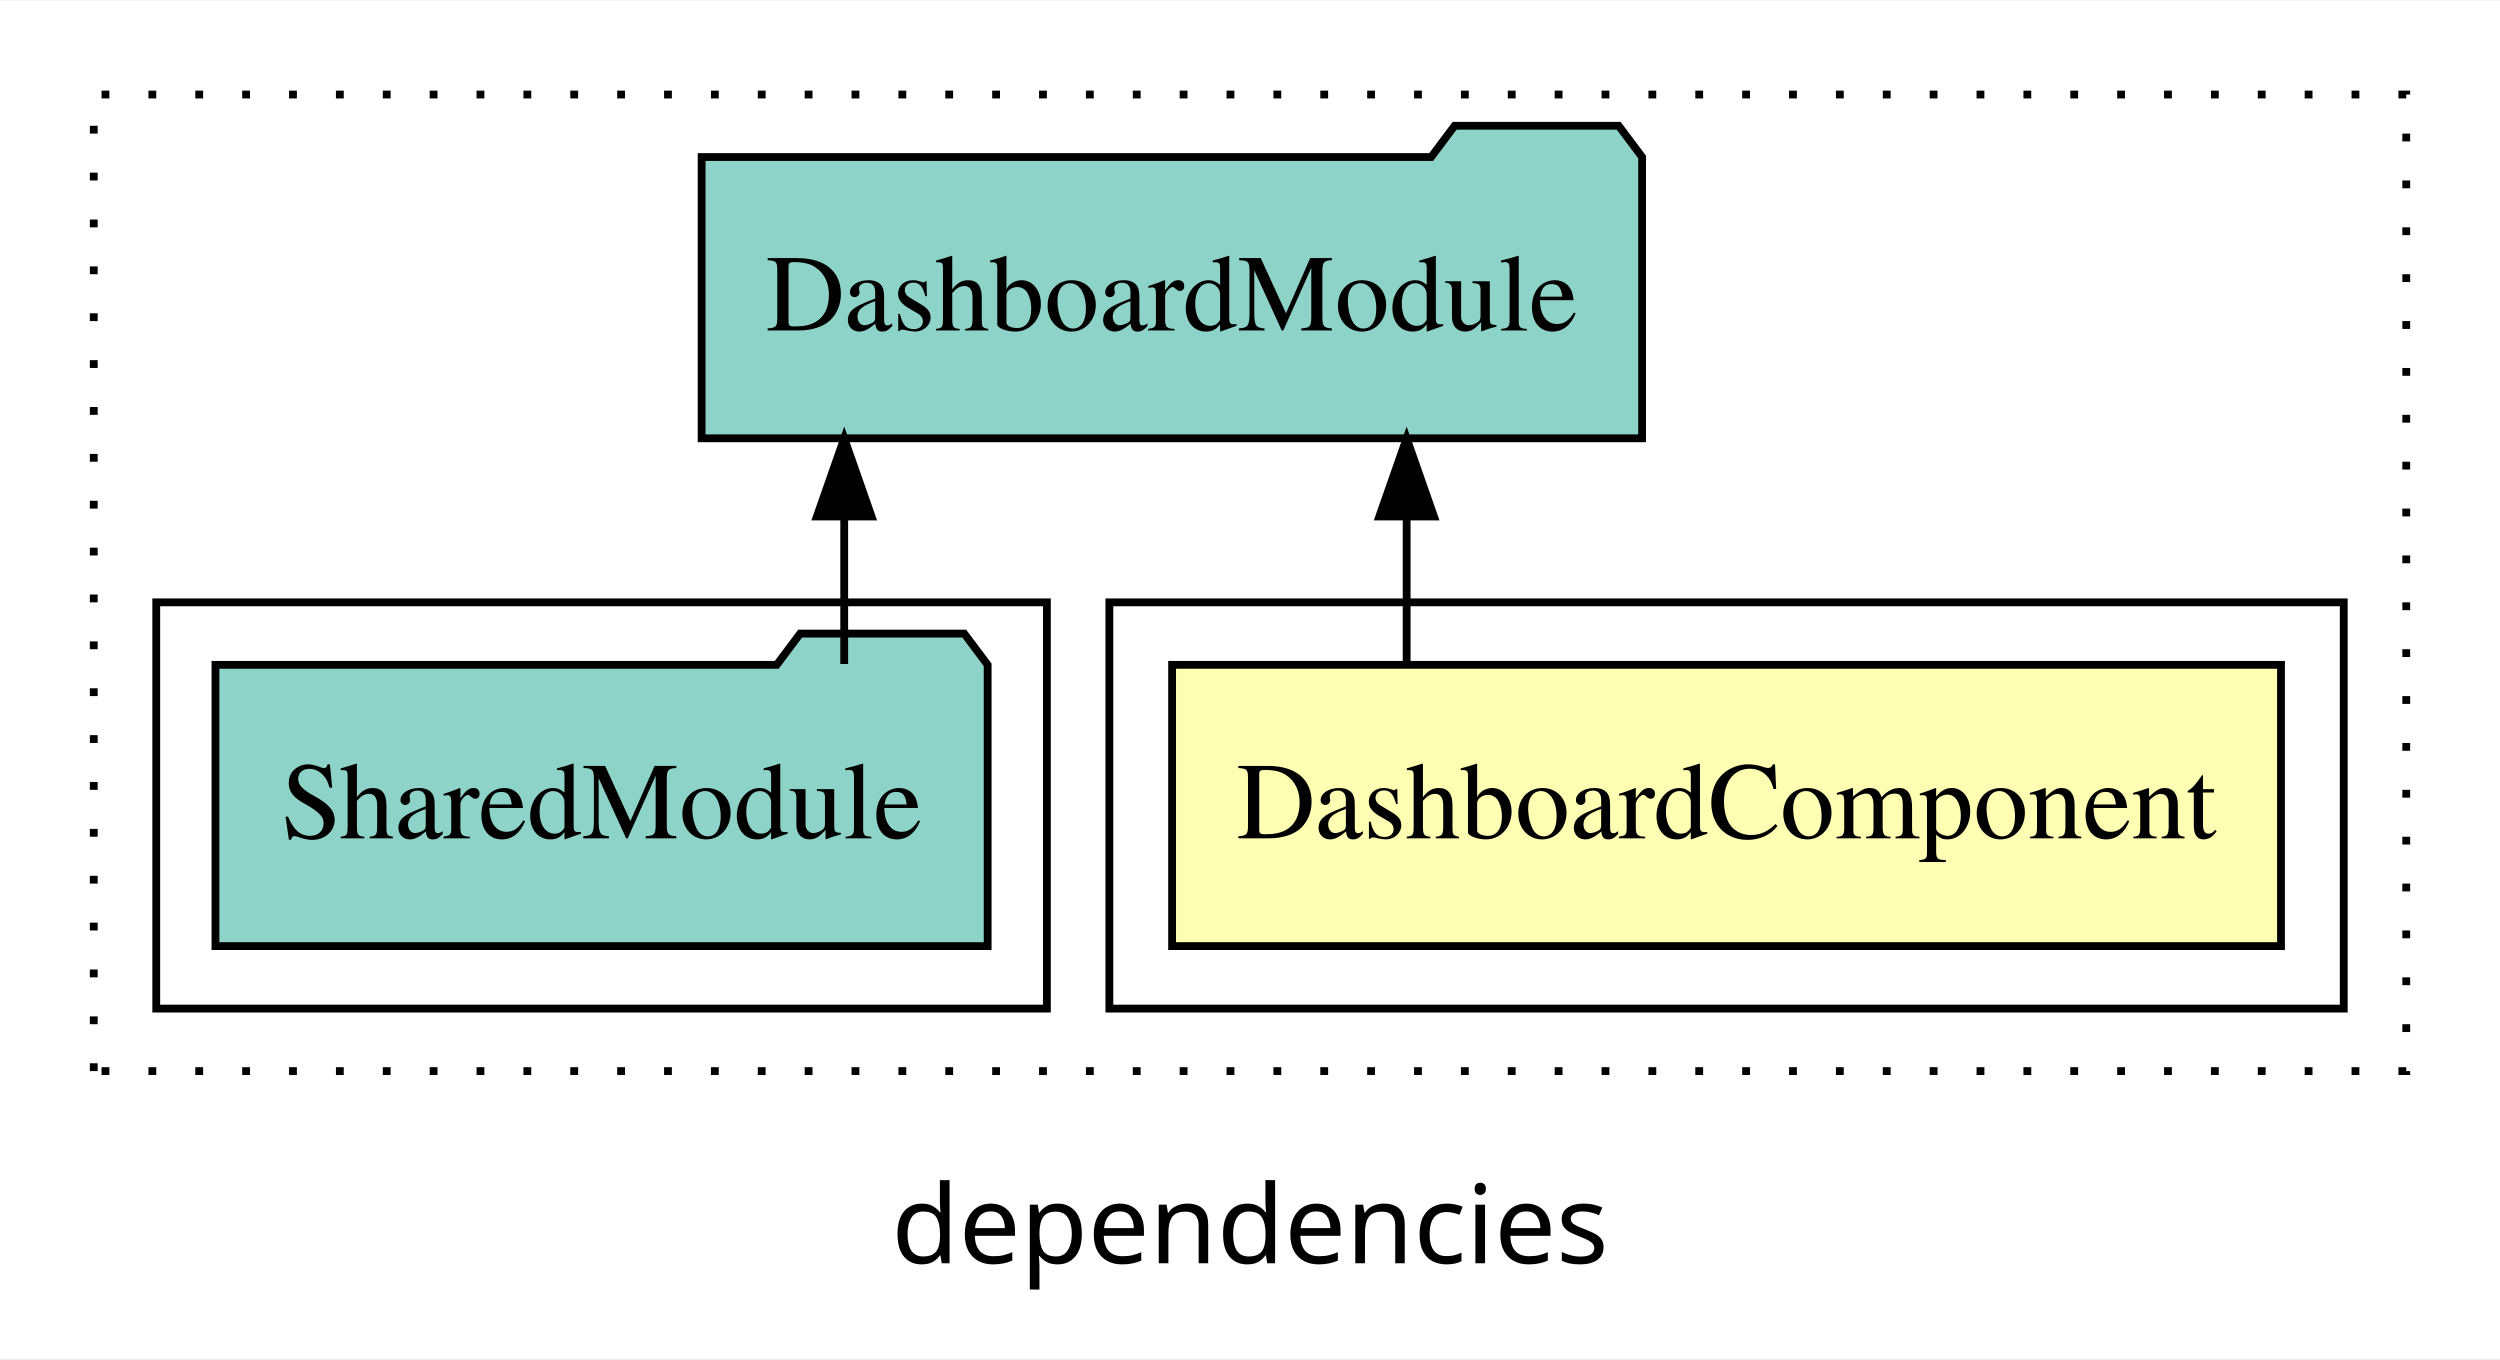
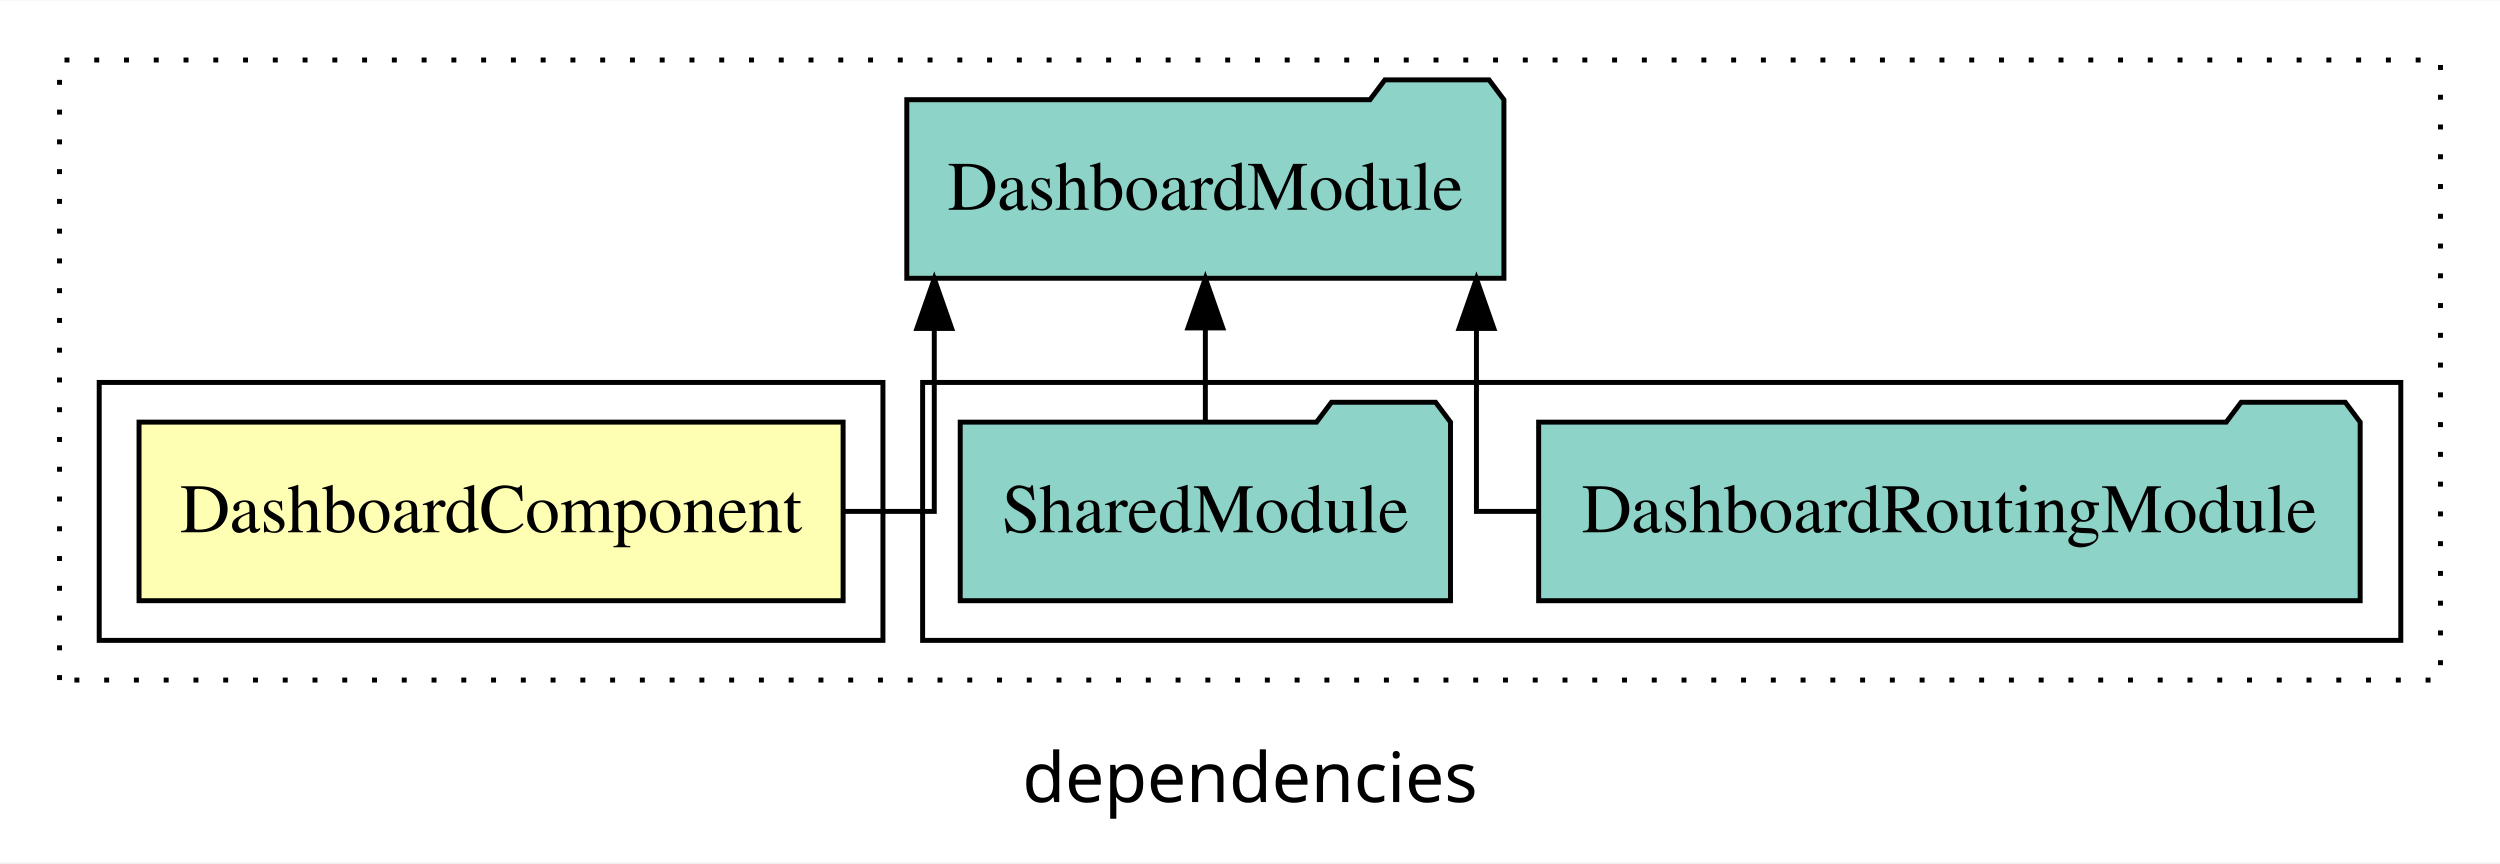
- <svg xmlns="http://www.w3.org/2000/svg" width="320pt" height="174pt" viewBox="0.00 0.00 320.00 173.80">
+ <svg xmlns="http://www.w3.org/2000/svg" width="504pt" height="174pt" viewBox="0.00 0.00 504.00 173.80">
  <g id="graph0" class="graph" transform="scale(1 1) rotate(0) translate(4 169.8)">
-     <polygon fill="white" stroke="transparent" points="-4,4 -4,-169.8 316,-169.8 316,4 -4,4" />
-     <text text-anchor="middle" x="156" y="-8.2" font-family="sans-serif" font-size="14.00">dependencies</text>
+     <polygon fill="white" stroke="transparent" points="-4,4 -4,-169.8 500,-169.8 500,4 -4,4" />
+     <text text-anchor="middle" x="248" y="-8.2" font-family="sans-serif" font-size="14.00">dependencies</text>
    <g id="clust1" class="cluster">
-       <polygon fill="none" stroke="black" stroke-dasharray="1,5" points="8,-32.8 8,-157.8 304,-157.8 304,-32.8 8,-32.8" />
+       <polygon fill="none" stroke="black" stroke-dasharray="1,5" points="8,-32.8 8,-157.8 488,-157.8 488,-32.8 8,-32.8" />
+     </g>
+     <g id="clust4" class="cluster">
+       <polygon fill="none" stroke="black" points="182,-40.8 182,-92.8 480,-92.8 480,-40.8 182,-40.8" />
    </g>
    <g id="clust2" class="cluster">
-       <polygon fill="none" stroke="black" points="138,-40.8 138,-92.8 296,-92.8 296,-40.8 138,-40.8" />
-     </g>
-     <g id="clust4" class="cluster">
-       <polygon fill="none" stroke="black" points="16,-40.8 16,-92.8 130,-92.8 130,-40.8 16,-40.8" />
+       <polygon fill="none" stroke="black" points="16,-40.8 16,-92.8 174,-92.8 174,-40.8 16,-40.8" />
    </g>
    <g id="node1" class="node">
-       <polygon fill="#ffffb3" stroke="black" points="287.97,-84.8 146.03,-84.8 146.03,-48.8 287.97,-48.8 287.97,-84.8" />
-       <text text-anchor="middle" x="217" y="-62.6" font-family="Times,serif" font-size="14.00">DashboardComponent</text>
+       <polygon fill="#ffffb3" stroke="black" points="165.97,-84.8 24.03,-84.8 24.03,-48.8 165.97,-48.8 165.97,-84.8" />
+       <text text-anchor="middle" x="95" y="-62.6" font-family="Times,serif" font-size="14.00">DashboardComponent</text>
    </g>
    <g id="node2" class="node">
-       <polygon fill="#8dd3c7" stroke="black" points="206.19,-149.8 203.19,-153.8 182.19,-153.8 179.19,-149.8 85.81,-149.8 85.81,-113.8 206.19,-113.8 206.19,-149.8" />
-       <text text-anchor="middle" x="146" y="-127.6" font-family="Times,serif" font-size="14.00">DashboardModule</text>
+       <polygon fill="#8dd3c7" stroke="black" points="299.19,-149.8 296.19,-153.8 275.19,-153.8 272.19,-149.8 178.81,-149.8 178.81,-113.8 299.19,-113.8 299.19,-149.8" />
+       <text text-anchor="middle" x="239" y="-127.6" font-family="Times,serif" font-size="14.00">DashboardModule</text>
    </g>
    <g id="edge1" class="edge">
-       <path fill="none" stroke="black" d="M176.05,-84.91C176.05,-84.91 176.05,-103.79 176.05,-103.79" />
-       <polygon fill="black" stroke="black" points="172.55,-103.79 176.05,-113.79 179.55,-103.79 172.55,-103.79" />
+       <path fill="none" stroke="black" d="M166.27,-66.8C176.88,-66.8 184.35,-66.8 184.35,-66.8 184.35,-66.8 184.35,-103.69 184.35,-103.69" />
+       <polygon fill="black" stroke="black" points="180.85,-103.69 184.35,-113.69 187.85,-103.69 180.85,-103.69" />
    </g>
    <g id="node3" class="node">
-       <polygon fill="#8dd3c7" stroke="black" points="122.42,-84.8 119.42,-88.8 98.42,-88.8 95.42,-84.8 23.58,-84.8 23.58,-48.8 122.42,-48.8 122.42,-84.8" />
-       <text text-anchor="middle" x="73" y="-62.6" font-family="Times,serif" font-size="14.00">SharedModule</text>
+       <polygon fill="#8dd3c7" stroke="black" points="471.81,-84.8 468.81,-88.8 447.81,-88.8 444.81,-84.8 306.19,-84.8 306.19,-48.8 471.81,-48.8 471.81,-84.8" />
+       <text text-anchor="middle" x="389" y="-62.6" font-family="Times,serif" font-size="14.00">DashboardRoutingModule</text>
    </g>
    <g id="edge2" class="edge">
-       <path fill="none" stroke="black" d="M104.06,-84.91C104.06,-84.91 104.06,-103.79 104.06,-103.79" />
-       <polygon fill="black" stroke="black" points="100.56,-103.79 104.06,-113.79 107.56,-103.79 100.56,-103.79" />
+       <path fill="none" stroke="black" d="M306.12,-66.8C298.55,-66.8 293.65,-66.8 293.65,-66.8 293.65,-66.8 293.65,-103.69 293.65,-103.69" />
+       <polygon fill="black" stroke="black" points="290.15,-103.69 293.65,-113.69 297.15,-103.69 290.15,-103.69" />
+     </g>
+     <g id="node4" class="node">
+       <polygon fill="#8dd3c7" stroke="black" points="288.42,-84.8 285.42,-88.8 264.42,-88.8 261.42,-84.8 189.58,-84.8 189.58,-48.8 288.42,-48.8 288.42,-84.8" />
+       <text text-anchor="middle" x="239" y="-62.6" font-family="Times,serif" font-size="14.00">SharedModule</text>
+     </g>
+     <g id="edge3" class="edge">
+       <path fill="none" stroke="black" d="M239,-84.91C239,-84.91 239,-103.79 239,-103.79" />
+       <polygon fill="black" stroke="black" points="235.5,-103.79 239,-113.79 242.5,-103.79 235.5,-103.79" />
    </g>
  </g>
</svg>
